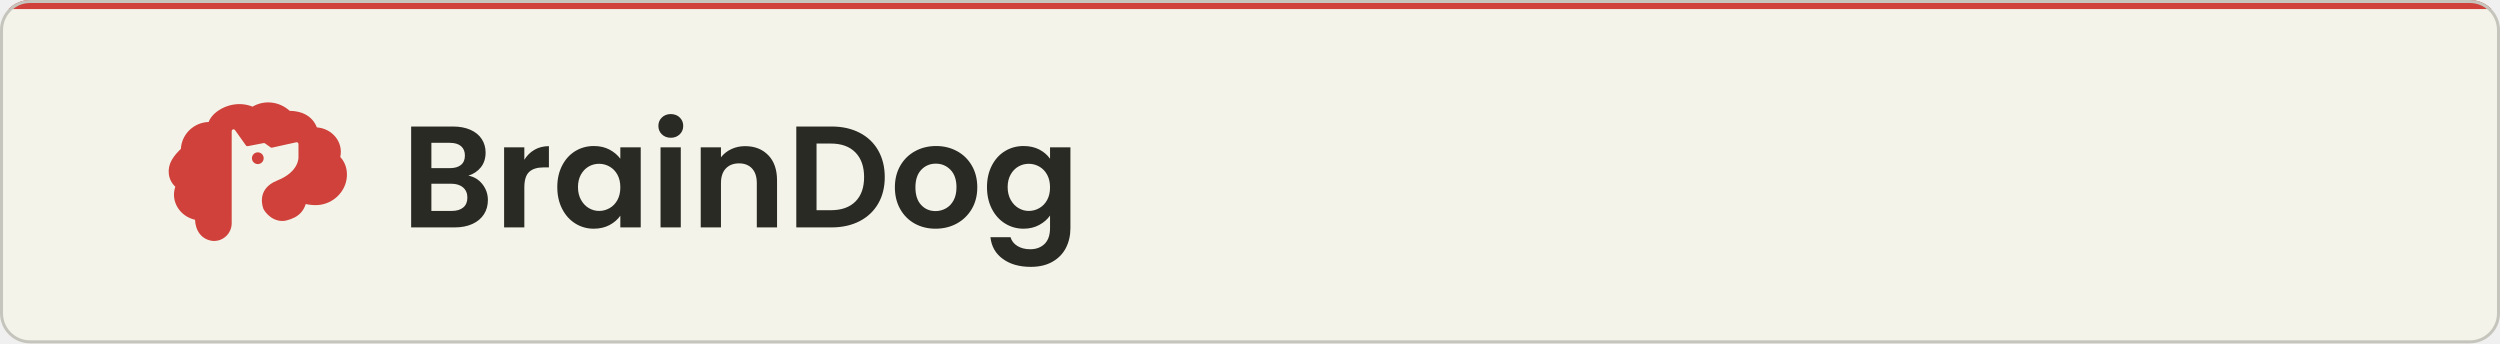
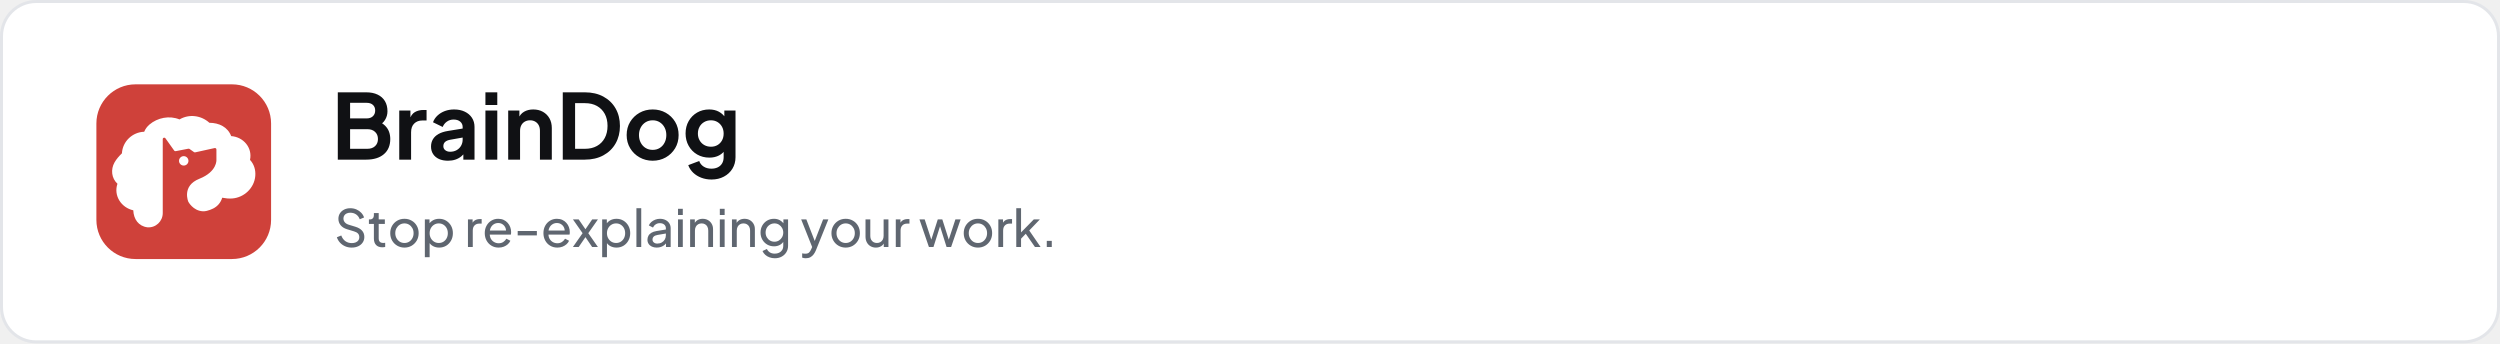
- <svg xmlns="http://www.w3.org/2000/svg" width="830" height="114" viewBox="0 0 830 114" role="img" aria-labelledby="banner-title" font-family="system-ui,-apple-system,'Segoe UI',Roboto,Helvetica,Arial,sans-serif">
-   <clipPath id="panel">
-     <rect width="830" height="114" rx="10" />
-   </clipPath>
-   <g clip-path="url(#panel)">
-     <rect width="830" height="114" fill="#F3F3E9" />
-     <rect width="830" height="3" fill="#CF413A" />
-   </g>
-   <rect x=".5" y=".5" width="829" height="113" rx="9.5" fill="none" stroke="#C5C5BD" />
-   <g fill="#CF413A" transform="translate(56 34) scale(0.059342)">
+ <svg xmlns="http://www.w3.org/2000/svg" width="830" height="114" viewBox="0 0 830 114" role="img" aria-labelledby="banner-title">
+   <rect x=".5" y=".5" width="829" height="113" rx="11.5" fill="#FFFFFF" stroke="#E3E5E9" />
+   <rect x="32" y="28.0" width="58" height="58" rx="13" fill="#CF413A" />
+   <g fill="#FFFFFF" transform="translate(32 28.0) scale(0.056641) translate(92.16 185.68) scale(0.84192)">
    <path d="M498.69,345c-18.16,0-32.84-14.67-32.84-32.79s14.67-32.84,32.84-32.84,32.79,14.68,32.79,32.84-14.68,32.79-32.79,32.79Z" />
    <path d="M996.77,417.5c-6.88,83.35-76.86,150.09-160.36,156.58-24.46,1.89-46.2-.92-69.89-5.28-9.78,33.52-32.06,59.57-62.62,75.12-14.74,7.33-29.75,12.77-44.89,16.5-9.22,2.27-18.73,3.34-28.21,2.79-67.92-3.98-100.24-66.41-100.24-66.41,0,0-48.09-110.28,77.01-159.97,125.05-49.74,118.66-131.49,118.66-131.49v-72.21c0-6.59-6.1-11.43-12.5-10.03l-135.42,29.93c-2.81.63-5.81,0-8.14-1.65l-31.19-22.09c-2.32-1.65-5.13-2.23-7.89-1.74l-88.63,17.19c-3.97.73-7.99-.87-10.32-4.17l-60.93-85.58c-5.81-8.19-18.65-4.07-18.65,5.96v514.7c0,57.66-48.91,103.77-106.39,99.2-.47-.04-.94-.08-1.42-.12-61.27-8.19-94.64-56.57-97.4-118.32-83.16-18.11-138.61-101.66-110.18-184.82-41.7-38.31-48.09-99.63-20.34-148.54,13.75-24.26,31.43-43.73,51.53-63.35,4.36-83.45,74-147.82,155.08-150.14,8.09-20.34,20.44-35.65,36.08-49.79C316.83,11.01,399.31-4.97,469.15,23.75c67.51-39.57,151.21-28.28,208.07,23.39,67.56.44,127.18,28.91,151.84,92.65,84.56,6.1,149.27,80.45,131.06,165.64,27.99,30.03,40.1,69.6,36.66,112.07Z" />
  </g>
-   <path fill="#2A2A24" d="M161.98 66.43Q161.98 69.12 160.66 71.16Q159.34 73.2 156.85 74.35Q154.35 75.5 150.94 75.5H136.5V42H150.32Q153.73 42 156.2 43.1Q158.67 44.2 159.94 46.17Q161.22 48.14 161.22 50.64Q161.22 53.56 159.66 55.53Q158.1 57.5 155.5 58.32Q158.34 58.84 160.16 61.15Q161.98 63.45 161.98 66.43ZM143.22 55.82H149.36Q151.76 55.82 153.06 54.74Q154.35 53.66 154.35 51.64Q154.35 49.63 153.06 48.52Q151.76 47.42 149.36 47.42H143.22ZM155.17 65.61Q155.17 63.45 153.73 62.23Q152.29 61 149.84 61H143.22V70.03H149.98Q152.43 70.03 153.8 68.88Q155.17 67.72 155.17 65.61ZM182.24 48.52V55.58H180.46Q177.3 55.58 175.69 57.07Q174.08 58.56 174.08 62.25V75.5H167.36V48.91H174.08V53.04Q175.38 50.92 177.46 49.72Q179.55 48.52 182.24 48.52ZM197.17 48.48Q200.14 48.48 202.38 49.68Q204.61 50.88 205.95 52.7V48.91H212.72V75.5H205.95V71.61Q204.66 73.48 202.38 74.71Q200.1 75.93 197.12 75.93Q193.76 75.93 191 74.2Q188.24 72.48 186.63 69.33Q185.02 66.19 185.02 62.11Q185.02 58.08 186.63 54.96Q188.24 51.84 191 50.16Q193.76 48.48 197.17 48.48ZM198.9 54.38Q197.02 54.38 195.44 55.29Q193.86 56.2 192.87 57.96Q191.89 59.71 191.89 62.11Q191.89 64.51 192.87 66.31Q193.86 68.11 195.46 69.07Q197.07 70.03 198.9 70.03Q200.77 70.03 202.4 69.09Q204.03 68.16 204.99 66.4Q205.95 64.65 205.95 62.2Q205.95 59.76 204.99 58Q204.03 56.25 202.4 55.32Q200.77 54.38 198.9 54.38ZM218.58 41.8Q218.58 40.12 219.75 39Q220.93 37.87 222.7 37.87Q224.48 37.87 225.66 39Q226.83 40.12 226.83 41.8Q226.83 43.48 225.66 44.61Q224.48 45.74 222.7 45.74Q220.93 45.74 219.75 44.61Q218.58 43.48 218.58 41.8ZM226.02 48.91V75.5H219.3V48.91ZM257.98 59.9V75.5H251.26V60.81Q251.26 57.64 249.68 55.94Q248.1 54.24 245.36 54.24Q242.58 54.24 240.97 55.94Q239.36 57.64 239.36 60.81V75.5H232.64V48.91H239.36V52.22Q240.7 50.49 242.79 49.51Q244.88 48.52 247.38 48.52Q252.13 48.52 255.06 51.52Q257.98 54.52 257.98 59.9ZM293.74 58.8Q293.74 63.84 291.56 67.6Q289.38 71.37 285.37 73.44Q281.36 75.5 276.08 75.5H264.37V42H276.08Q281.36 42 285.37 44.06Q289.38 46.12 291.56 49.94Q293.74 53.76 293.74 58.8ZM286.88 58.8Q286.88 53.56 284 50.61Q281.12 47.66 275.84 47.66H271.09V69.79H275.84Q281.12 69.79 284 66.91Q286.88 64.03 286.88 58.8ZM297.1 62.2Q297.1 58.12 298.9 55Q300.7 51.88 303.82 50.18Q306.94 48.48 310.78 48.48Q314.62 48.48 317.74 50.18Q320.86 51.88 322.66 55Q324.46 58.12 324.46 62.2Q324.46 66.28 322.62 69.4Q320.77 72.52 317.62 74.23Q314.48 75.93 310.59 75.93Q306.75 75.93 303.68 74.23Q300.61 72.52 298.86 69.4Q297.1 66.28 297.1 62.2ZM317.55 62.2Q317.55 58.41 315.56 56.37Q313.57 54.33 310.69 54.33Q307.81 54.33 305.86 56.37Q303.92 58.41 303.92 62.2Q303.92 66 305.82 68.04Q307.71 70.08 310.59 70.08Q312.42 70.08 314.02 69.19Q315.63 68.3 316.59 66.52Q317.55 64.75 317.55 62.2ZM348.61 52.7V48.91H355.38V75.69Q355.38 79.39 353.89 82.29Q352.4 85.2 349.42 86.9Q346.45 88.6 342.22 88.6Q336.56 88.6 332.94 85.96Q329.31 83.32 328.83 78.76H335.5Q336.03 80.59 337.78 81.67Q339.54 82.75 342.03 82.75Q344.96 82.75 346.78 81Q348.61 79.24 348.61 75.69V71.56Q347.31 73.44 345.03 74.68Q342.75 75.93 339.82 75.93Q336.46 75.93 333.68 74.2Q330.9 72.48 329.29 69.33Q327.68 66.19 327.68 62.11Q327.68 58.08 329.29 54.96Q330.9 51.84 333.66 50.16Q336.42 48.48 339.82 48.48Q342.8 48.48 345.06 49.65Q347.31 50.83 348.61 52.7ZM341.55 54.38Q339.68 54.38 338.1 55.29Q336.51 56.2 335.53 57.96Q334.54 59.71 334.54 62.11Q334.54 64.51 335.53 66.31Q336.51 68.11 338.12 69.07Q339.73 70.03 341.55 70.03Q343.42 70.03 345.06 69.09Q346.69 68.16 347.65 66.4Q348.61 64.65 348.61 62.2Q348.61 59.76 347.65 58Q346.69 56.25 345.06 55.32Q343.42 54.38 341.55 54.38Z" />
+   <path fill="#101114" transform="translate(110 53)" d="M2.15 0V-22.35H11.58Q13.79 -22.35 15.37 -21.59Q16.96 -20.83 17.8 -19.42Q18.64 -18.02 18.64 -16.04Q18.64 -14.5 17.82 -13.17Q17 -11.83 15.21 -10.99L15.2 -12.88Q16.86 -12.24 17.82 -11.3Q18.77 -10.37 19.17 -9.23Q19.57 -8.1 19.57 -6.85Q19.57 -3.62 17.45 -1.81Q15.33 0 11.59 0ZM6.23 -3.6H11.99Q13.58 -3.6 14.53 -4.49Q15.48 -5.38 15.48 -6.84Q15.48 -8.32 14.53 -9.21Q13.58 -10.11 11.99 -10.11H6.23ZM6.23 -13.69H11.78Q13.04 -13.69 13.8 -14.41Q14.56 -15.13 14.56 -16.31Q14.56 -17.5 13.8 -18.18Q13.04 -18.86 11.78 -18.86H6.23ZM22.55 0V-16.3H26.26V-12.7L25.96 -13.22Q26.5 -15.06 27.73 -15.78Q28.95 -16.49 30.64 -16.49H31.62V-13H30.21Q28.54 -13 27.51 -11.98Q26.48 -10.96 26.48 -9.09V0ZM38.73 0.36Q37.02 0.36 35.75 -0.21Q34.48 -0.79 33.8 -1.84Q33.1 -2.9 33.1 -4.33Q33.1 -5.68 33.71 -6.73Q34.32 -7.79 35.58 -8.51Q36.85 -9.23 38.75 -9.53L44.09 -10.4V-7.42L39.49 -6.61Q38.34 -6.4 37.77 -5.88Q37.19 -5.35 37.19 -4.46Q37.19 -3.63 37.83 -3.13Q38.48 -2.62 39.44 -2.62Q40.69 -2.62 41.62 -3.16Q42.56 -3.7 43.08 -4.62Q43.6 -5.54 43.6 -6.64V-10.86Q43.6 -11.92 42.79 -12.62Q41.98 -13.31 40.61 -13.31Q39.34 -13.31 38.38 -12.63Q37.42 -11.96 36.97 -10.85L33.76 -12.41Q34.23 -13.7 35.26 -14.65Q36.29 -15.61 37.71 -16.14Q39.13 -16.66 40.77 -16.66Q42.77 -16.66 44.3 -15.93Q45.83 -15.2 46.69 -13.89Q47.54 -12.58 47.54 -10.86V0H43.83V-2.78L44.68 -2.83Q44.03 -1.8 43.16 -1.09Q42.28 -0.38 41.18 -0.01Q40.07 0.36 38.73 0.36ZM51.16 0V-16.3H55.1V0ZM51.16 -18.15V-22.35H55.1V-18.15ZM58.72 0V-16.3H62.44V-13.09L62.13 -13.66Q62.71 -15.16 64 -15.91Q65.3 -16.66 67.03 -16.66Q68.86 -16.66 70.25 -15.88Q71.63 -15.1 72.42 -13.72Q73.2 -12.33 73.2 -10.5V0H69.26V-9.57Q69.26 -10.66 68.85 -11.43Q68.44 -12.2 67.69 -12.63Q66.95 -13.06 65.98 -13.06Q65.01 -13.06 64.25 -12.63Q63.49 -12.2 63.08 -11.43Q62.66 -10.65 62.66 -9.57V0ZM76.84 0V-22.35H84.15Q87.7 -22.35 90.32 -20.93Q92.94 -19.51 94.38 -16.99Q95.82 -14.47 95.82 -11.18Q95.82 -7.91 94.38 -5.38Q92.94 -2.85 90.32 -1.43Q87.7 0 84.15 0ZM80.93 -3.6H84.24Q86.52 -3.6 88.19 -4.54Q89.86 -5.47 90.78 -7.18Q91.7 -8.88 91.7 -11.2Q91.7 -13.51 90.78 -15.2Q89.85 -16.89 88.19 -17.82Q86.52 -18.75 84.24 -18.75H80.93ZM106.69 0.36Q104.3 0.36 102.34 -0.75Q100.38 -1.85 99.22 -3.78Q98.05 -5.71 98.05 -8.16Q98.05 -10.63 99.21 -12.54Q100.37 -14.45 102.33 -15.56Q104.29 -16.66 106.69 -16.66Q109.1 -16.66 111.05 -15.56Q112.99 -14.46 114.15 -12.55Q115.3 -10.63 115.3 -8.16Q115.3 -5.7 114.14 -3.77Q112.97 -1.84 111.03 -0.74Q109.08 0.36 106.69 0.36ZM106.69 -3.24Q108.02 -3.24 109.03 -3.87Q110.05 -4.5 110.63 -5.62Q111.22 -6.73 111.22 -8.16Q111.22 -9.58 110.63 -10.68Q110.05 -11.78 109.03 -12.42Q108.02 -13.06 106.69 -13.06Q105.37 -13.06 104.34 -12.42Q103.32 -11.78 102.73 -10.68Q102.14 -9.58 102.14 -8.16Q102.14 -6.73 102.73 -5.62Q103.32 -4.5 104.34 -3.87Q105.37 -3.24 106.69 -3.24ZM126.21 6.6Q124.38 6.6 122.82 6Q121.25 5.4 120.13 4.33Q119.02 3.27 118.5 1.83L122.14 0.45Q122.51 1.59 123.58 2.29Q124.66 3 126.19 3Q127.39 3 128.31 2.55Q129.22 2.11 129.74 1.24Q130.25 0.38 130.25 -0.81V-4.51L131 -3.62Q130.16 -2.15 128.75 -1.41Q127.35 -0.67 125.53 -0.67Q123.26 -0.67 121.46 -1.71Q119.66 -2.76 118.64 -4.58Q117.61 -6.4 117.61 -8.7Q117.61 -11 118.64 -12.8Q119.66 -14.59 121.44 -15.63Q123.21 -16.66 125.47 -16.66Q127.28 -16.66 128.67 -15.91Q130.06 -15.16 131 -13.7L130.48 -12.73V-16.3H134.19V-0.81Q134.19 1.33 133.16 3.01Q132.13 4.69 130.33 5.64Q128.54 6.6 126.21 6.6ZM126.04 -4.29Q127.28 -4.29 128.23 -4.85Q129.17 -5.41 129.71 -6.39Q130.25 -7.38 130.25 -8.65Q130.25 -9.93 129.7 -10.93Q129.15 -11.92 128.2 -12.49Q127.26 -13.06 126.04 -13.06Q124.78 -13.06 123.8 -12.49Q122.81 -11.92 122.26 -10.93Q121.7 -9.94 121.7 -8.65Q121.7 -7.4 122.26 -6.42Q122.81 -5.43 123.79 -4.86Q124.78 -4.29 126.04 -4.29Z" />
+   <path fill="#5F6670" transform="translate(111 82)" d="M5.75 0.2Q4.55 0.2 3.55 -0.25Q2.55 -0.7 1.85 -1.48Q1.15 -2.26 0.84 -3.23L2.3 -3.82Q2.75 -2.59 3.66 -1.94Q4.57 -1.29 5.8 -1.29Q6.55 -1.29 7.11 -1.53Q7.67 -1.77 7.98 -2.2Q8.29 -2.63 8.29 -3.2Q8.29 -4.02 7.84 -4.48Q7.39 -4.94 6.53 -5.19L4.2 -5.9Q2.82 -6.32 2.08 -7.24Q1.35 -8.15 1.35 -9.35Q1.35 -10.38 1.86 -11.18Q2.37 -11.97 3.26 -12.42Q4.15 -12.87 5.29 -12.87Q6.43 -12.87 7.35 -12.46Q8.28 -12.05 8.93 -11.36Q9.58 -10.67 9.87 -9.8L8.44 -9.2Q8.05 -10.26 7.22 -10.82Q6.4 -11.38 5.3 -11.38Q4.62 -11.38 4.11 -11.14Q3.59 -10.91 3.31 -10.47Q3.02 -10.04 3.02 -9.45Q3.02 -8.76 3.46 -8.21Q3.91 -7.66 4.82 -7.38L6.93 -6.74Q8.43 -6.29 9.19 -5.44Q9.96 -4.59 9.96 -3.33Q9.96 -2.29 9.42 -1.5Q8.89 -0.7 7.94 -0.25Q7 0.2 5.75 0.2ZM15.93 0.1Q14.59 0.1 13.86 -0.66Q13.13 -1.42 13.13 -2.83V-7.65H11.48V-9.15H11.82Q12.43 -9.15 12.78 -9.53Q13.13 -9.91 13.13 -10.52V-11.26H14.73V-9.15H16.77V-7.65H14.73V-2.87Q14.73 -2.41 14.87 -2.07Q15.02 -1.73 15.35 -1.53Q15.69 -1.34 16.24 -1.34Q16.38 -1.34 16.55 -1.36Q16.73 -1.38 16.88 -1.39V0Q16.66 0.05 16.39 0.07Q16.12 0.1 15.93 0.1ZM23.28 0.2Q21.97 0.2 20.9 -0.42Q19.82 -1.04 19.19 -2.12Q18.56 -3.21 18.56 -4.59Q18.56 -5.96 19.18 -7.04Q19.81 -8.11 20.88 -8.74Q21.94 -9.36 23.28 -9.36Q24.62 -9.36 25.68 -8.74Q26.75 -8.13 27.37 -7.05Q27.99 -5.98 27.99 -4.59Q27.99 -3.2 27.35 -2.11Q26.71 -1.03 25.65 -0.41Q24.58 0.2 23.28 0.2ZM23.28 -1.33Q24.14 -1.33 24.83 -1.75Q25.51 -2.18 25.91 -2.92Q26.31 -3.66 26.31 -4.59Q26.31 -5.52 25.91 -6.25Q25.51 -6.97 24.83 -7.4Q24.14 -7.83 23.28 -7.83Q22.42 -7.83 21.73 -7.4Q21.05 -6.97 20.64 -6.25Q20.23 -5.52 20.23 -4.59Q20.23 -3.66 20.64 -2.92Q21.05 -2.18 21.73 -1.75Q22.42 -1.33 23.28 -1.33ZM30.05 3.4V-9.15H31.6V-7.18L31.39 -7.58Q31.91 -8.4 32.79 -8.88Q33.67 -9.36 34.81 -9.36Q36.11 -9.36 37.13 -8.73Q38.16 -8.1 38.76 -7.03Q39.36 -5.95 39.36 -4.58Q39.36 -3.22 38.76 -2.14Q38.16 -1.05 37.14 -0.42Q36.11 0.2 34.8 0.2Q33.69 0.2 32.78 -0.28Q31.87 -0.77 31.39 -1.68L31.64 -1.96V3.4ZM34.68 -1.33Q35.54 -1.33 36.22 -1.75Q36.9 -2.18 37.29 -2.91Q37.68 -3.65 37.68 -4.58Q37.68 -5.52 37.29 -6.25Q36.9 -6.97 36.22 -7.4Q35.54 -7.83 34.68 -7.83Q33.82 -7.83 33.13 -7.4Q32.44 -6.98 32.04 -6.24Q31.64 -5.5 31.64 -4.58Q31.64 -3.65 32.04 -2.91Q32.44 -2.18 33.13 -1.75Q33.82 -1.33 34.68 -1.33ZM44.36 0V-9.15H45.91V-7.48L45.74 -7.72Q46.06 -8.5 46.73 -8.88Q47.4 -9.27 48.34 -9.27H48.91V-7.76H48.11Q47.14 -7.76 46.55 -7.16Q45.96 -6.56 45.96 -5.46V0ZM54.54 0.2Q53.21 0.2 52.17 -0.43Q51.13 -1.05 50.53 -2.15Q49.94 -3.24 49.94 -4.61Q49.94 -5.99 50.53 -7.06Q51.11 -8.13 52.12 -8.74Q53.13 -9.36 54.4 -9.36Q55.41 -9.36 56.2 -9Q57 -8.64 57.55 -8.01Q58.11 -7.39 58.4 -6.6Q58.69 -5.82 58.69 -4.96Q58.69 -4.77 58.67 -4.54Q58.65 -4.32 58.61 -4.11H51.1V-5.47H57.7L56.94 -4.86Q57.1 -5.75 56.78 -6.44Q56.46 -7.14 55.83 -7.55Q55.2 -7.96 54.4 -7.96Q53.59 -7.96 52.93 -7.54Q52.27 -7.13 51.91 -6.38Q51.54 -5.63 51.62 -4.59Q51.54 -3.58 51.92 -2.82Q52.31 -2.07 53.01 -1.66Q53.71 -1.24 54.55 -1.24Q55.47 -1.24 56.1 -1.67Q56.73 -2.09 57.12 -2.75L58.45 -2.07Q58.17 -1.44 57.61 -0.92Q57.04 -0.41 56.26 -0.1Q55.48 0.2 54.54 0.2ZM60.87 -3.85V-5.3H67.24V-3.85ZM74.02 0.2Q72.7 0.2 71.65 -0.43Q70.61 -1.05 70.01 -2.15Q69.42 -3.24 69.42 -4.61Q69.42 -5.99 70.01 -7.06Q70.6 -8.13 71.61 -8.74Q72.62 -9.36 73.88 -9.36Q74.89 -9.36 75.69 -9Q76.48 -8.64 77.03 -8.01Q77.59 -7.39 77.88 -6.6Q78.17 -5.82 78.17 -4.96Q78.17 -4.77 78.16 -4.54Q78.14 -4.32 78.09 -4.11H70.58V-5.47H77.18L76.42 -4.86Q76.58 -5.75 76.26 -6.44Q75.94 -7.14 75.31 -7.55Q74.69 -7.96 73.88 -7.96Q73.07 -7.96 72.41 -7.54Q71.75 -7.13 71.39 -6.38Q71.02 -5.63 71.1 -4.59Q71.02 -3.58 71.41 -2.82Q71.8 -2.07 72.49 -1.66Q73.19 -1.24 74.03 -1.24Q74.95 -1.24 75.58 -1.67Q76.22 -2.09 76.6 -2.75L77.93 -2.07Q77.66 -1.44 77.09 -0.92Q76.52 -0.41 75.74 -0.1Q74.96 0.2 74.02 0.2ZM79.21 0 82.42 -4.58 79.22 -9.15H81.13L83.86 -5.18H82.88L85.6 -9.15H87.51L84.31 -4.58L87.5 0H85.59L82.89 -3.97H83.85L81.13 0ZM88.92 3.4V-9.15H90.47V-7.18L90.26 -7.58Q90.78 -8.4 91.66 -8.88Q92.54 -9.36 93.68 -9.36Q94.98 -9.36 96.01 -8.73Q97.03 -8.1 97.63 -7.03Q98.23 -5.95 98.23 -4.58Q98.23 -3.22 97.63 -2.14Q97.04 -1.05 96.01 -0.42Q94.98 0.2 93.67 0.2Q92.56 0.2 91.65 -0.28Q90.74 -0.77 90.26 -1.68L90.51 -1.96V3.4ZM93.55 -1.33Q94.41 -1.33 95.09 -1.75Q95.77 -2.18 96.16 -2.91Q96.55 -3.65 96.55 -4.58Q96.55 -5.52 96.16 -6.25Q95.77 -6.97 95.09 -7.4Q94.41 -7.83 93.55 -7.83Q92.69 -7.83 92 -7.4Q91.31 -6.98 90.91 -6.24Q90.51 -5.5 90.51 -4.58Q90.51 -3.65 90.91 -2.91Q91.31 -2.18 92 -1.75Q92.69 -1.33 93.55 -1.33ZM100.29 0V-12.87H101.89V0ZM107.02 0.2Q106.11 0.2 105.42 -0.13Q104.73 -0.45 104.34 -1.04Q103.95 -1.62 103.95 -2.39Q103.95 -3.12 104.27 -3.71Q104.58 -4.31 105.25 -4.71Q105.92 -5.12 106.95 -5.29L110.34 -5.85V-4.52L107.3 -4Q106.42 -3.85 106.02 -3.44Q105.63 -3.04 105.63 -2.45Q105.63 -1.89 106.07 -1.51Q106.51 -1.13 107.21 -1.13Q108.06 -1.13 108.71 -1.5Q109.35 -1.87 109.71 -2.49Q110.07 -3.12 110.07 -3.88V-6.22Q110.07 -6.97 109.52 -7.44Q108.97 -7.91 108.07 -7.91Q107.28 -7.91 106.68 -7.5Q106.08 -7.1 105.79 -6.45L104.41 -7.16Q104.67 -7.79 105.23 -8.29Q105.8 -8.78 106.54 -9.07Q107.28 -9.36 108.1 -9.36Q109.15 -9.36 109.95 -8.96Q110.76 -8.56 111.21 -7.85Q111.66 -7.15 111.66 -6.22V0H110.11V-1.74L110.39 -1.62Q110.11 -1.09 109.61 -0.68Q109.11 -0.26 108.46 -0.03Q107.8 0.2 107.02 0.2ZM114.1 0V-9.15H115.69V0ZM114.1 -10.62V-12.67H115.69V-10.62ZM118.12 0V-9.15H119.68V-7.37L119.43 -7.52Q119.76 -8.39 120.52 -8.88Q121.28 -9.36 122.29 -9.36Q123.28 -9.36 124.06 -8.92Q124.84 -8.47 125.28 -7.7Q125.73 -6.92 125.73 -5.93V0H124.14V-5.42Q124.14 -6.18 123.86 -6.72Q123.59 -7.25 123.09 -7.54Q122.59 -7.83 121.94 -7.83Q121.3 -7.83 120.79 -7.54Q120.28 -7.25 120 -6.71Q119.72 -6.17 119.72 -5.42V0ZM127.98 0V-9.15H129.58V0ZM127.98 -10.62V-12.67H129.58V-10.62ZM132.01 0V-9.15H133.56V-7.37L133.31 -7.52Q133.65 -8.39 134.41 -8.88Q135.17 -9.36 136.18 -9.36Q137.17 -9.36 137.95 -8.92Q138.72 -8.47 139.17 -7.7Q139.62 -6.92 139.62 -5.93V0H138.03V-5.42Q138.03 -6.18 137.75 -6.72Q137.47 -7.25 136.98 -7.54Q136.48 -7.83 135.83 -7.83Q135.18 -7.83 134.68 -7.54Q134.17 -7.25 133.89 -6.71Q133.61 -6.17 133.61 -5.42V0ZM146.25 3.74Q145.28 3.74 144.46 3.43Q143.64 3.13 143.05 2.59Q142.46 2.06 142.15 1.34L143.62 0.66Q143.88 1.31 144.54 1.76Q145.21 2.21 146.23 2.21Q147.01 2.21 147.65 1.91Q148.28 1.61 148.66 1.03Q149.04 0.45 149.04 -0.39V-2.44L149.32 -2.15Q148.84 -1.21 147.96 -0.71Q147.07 -0.22 145.99 -0.22Q144.71 -0.22 143.69 -0.82Q142.67 -1.43 142.08 -2.47Q141.5 -3.51 141.5 -4.79Q141.5 -6.09 142.08 -7.12Q142.67 -8.15 143.68 -8.76Q144.69 -9.36 145.97 -9.36Q147.05 -9.36 147.92 -8.88Q148.79 -8.39 149.32 -7.54L149.09 -7.12V-9.15H150.64V-0.39Q150.64 0.79 150.07 1.73Q149.51 2.66 148.52 3.2Q147.53 3.74 146.25 3.74ZM146.13 -1.75Q146.95 -1.75 147.61 -2.16Q148.26 -2.56 148.65 -3.25Q149.04 -3.94 149.04 -4.79Q149.04 -5.63 148.65 -6.32Q148.26 -7.01 147.6 -7.42Q146.95 -7.83 146.13 -7.83Q145.29 -7.83 144.62 -7.42Q143.94 -7.01 143.56 -6.33Q143.18 -5.64 143.18 -4.79Q143.18 -3.95 143.56 -3.26Q143.94 -2.57 144.61 -2.16Q145.28 -1.75 146.13 -1.75ZM156.52 3.74Q156.21 3.74 155.91 3.69Q155.6 3.64 155.32 3.53V2.11Q155.51 2.14 155.79 2.19Q156.07 2.23 156.34 2.23Q157.15 2.23 157.56 1.88Q157.98 1.53 158.35 0.68L158.94 -0.7L158.9 0.68L154.99 -9.15H156.71L159.75 -1.33H159.23L162.27 -9.15H164.01L159.89 1.08Q159.59 1.82 159.14 2.43Q158.7 3.03 158.05 3.39Q157.41 3.74 156.52 3.74ZM169.77 0.2Q168.46 0.2 167.38 -0.42Q166.31 -1.04 165.68 -2.12Q165.04 -3.21 165.04 -4.59Q165.04 -5.96 165.67 -7.04Q166.3 -8.11 167.37 -8.74Q168.43 -9.36 169.77 -9.36Q171.11 -9.36 172.17 -8.74Q173.24 -8.13 173.86 -7.05Q174.48 -5.98 174.48 -4.59Q174.48 -3.2 173.84 -2.11Q173.2 -1.03 172.14 -0.41Q171.07 0.2 169.77 0.2ZM169.77 -1.33Q170.63 -1.33 171.32 -1.75Q172 -2.18 172.4 -2.92Q172.8 -3.66 172.8 -4.59Q172.8 -5.52 172.4 -6.25Q172 -6.97 171.32 -7.4Q170.63 -7.83 169.77 -7.83Q168.91 -7.83 168.22 -7.4Q167.54 -6.97 167.13 -6.25Q166.72 -5.52 166.72 -4.59Q166.72 -3.66 167.13 -2.92Q167.54 -2.18 168.22 -1.75Q168.91 -1.33 169.77 -1.33ZM179.79 0.2Q178.8 0.2 178.01 -0.26Q177.23 -0.71 176.79 -1.54Q176.35 -2.36 176.35 -3.44V-9.15H177.94V-3.6Q177.94 -2.92 178.22 -2.41Q178.5 -1.9 179 -1.61Q179.49 -1.33 180.14 -1.33Q180.79 -1.33 181.29 -1.62Q181.8 -1.91 182.08 -2.45Q182.36 -2.99 182.36 -3.73V-9.15H183.96V0H182.41V-1.79L182.66 -1.63Q182.33 -0.76 181.57 -0.28Q180.8 0.2 179.79 0.2ZM186.4 0V-9.15H187.95V-7.48L187.78 -7.72Q188.1 -8.5 188.76 -8.88Q189.43 -9.27 190.37 -9.27H190.94V-7.76H190.15Q189.17 -7.76 188.58 -7.16Q187.99 -6.56 187.99 -5.46V0ZM197.4 0 194.26 -9.15H196L198.5 -1.5L197.89 -1.5L200.34 -9.15H201.85L204.29 -1.5L203.68 -1.5L206.19 -9.15H207.92L204.77 0H203.26L200.85 -7.65H201.34L198.91 0ZM213.68 0.2Q212.37 0.2 211.3 -0.42Q210.22 -1.04 209.59 -2.12Q208.96 -3.21 208.96 -4.59Q208.96 -5.96 209.58 -7.04Q210.21 -8.11 211.28 -8.74Q212.34 -9.36 213.68 -9.36Q215.02 -9.36 216.08 -8.74Q217.15 -8.13 217.77 -7.05Q218.39 -5.98 218.39 -4.59Q218.39 -3.2 217.75 -2.11Q217.11 -1.03 216.05 -0.41Q214.98 0.2 213.68 0.2ZM213.68 -1.33Q214.54 -1.33 215.23 -1.75Q215.91 -2.18 216.31 -2.92Q216.71 -3.66 216.71 -4.59Q216.71 -5.52 216.31 -6.25Q215.91 -6.97 215.23 -7.4Q214.54 -7.83 213.68 -7.83Q212.82 -7.83 212.13 -7.4Q211.45 -6.97 211.04 -6.25Q210.63 -5.52 210.63 -4.59Q210.63 -3.66 211.04 -2.92Q211.45 -2.18 212.13 -1.75Q212.82 -1.33 213.68 -1.33ZM220.45 0V-9.15H222V-7.48L221.83 -7.72Q222.15 -8.5 222.81 -8.88Q223.48 -9.27 224.43 -9.27H225V-7.76H224.2Q223.22 -7.76 222.63 -7.16Q222.04 -6.56 222.04 -5.46V0ZM226.4 0V-12.87H227.99V-4.05L227.35 -4.19L232.21 -9.15H234.23L230.71 -5.48L234.47 0H232.6L229.16 -4.96L230.14 -5.01L227.48 -2.22L227.99 -3.38V0ZM236.53 0V-2.04H238.19V0Z" />
</svg>
